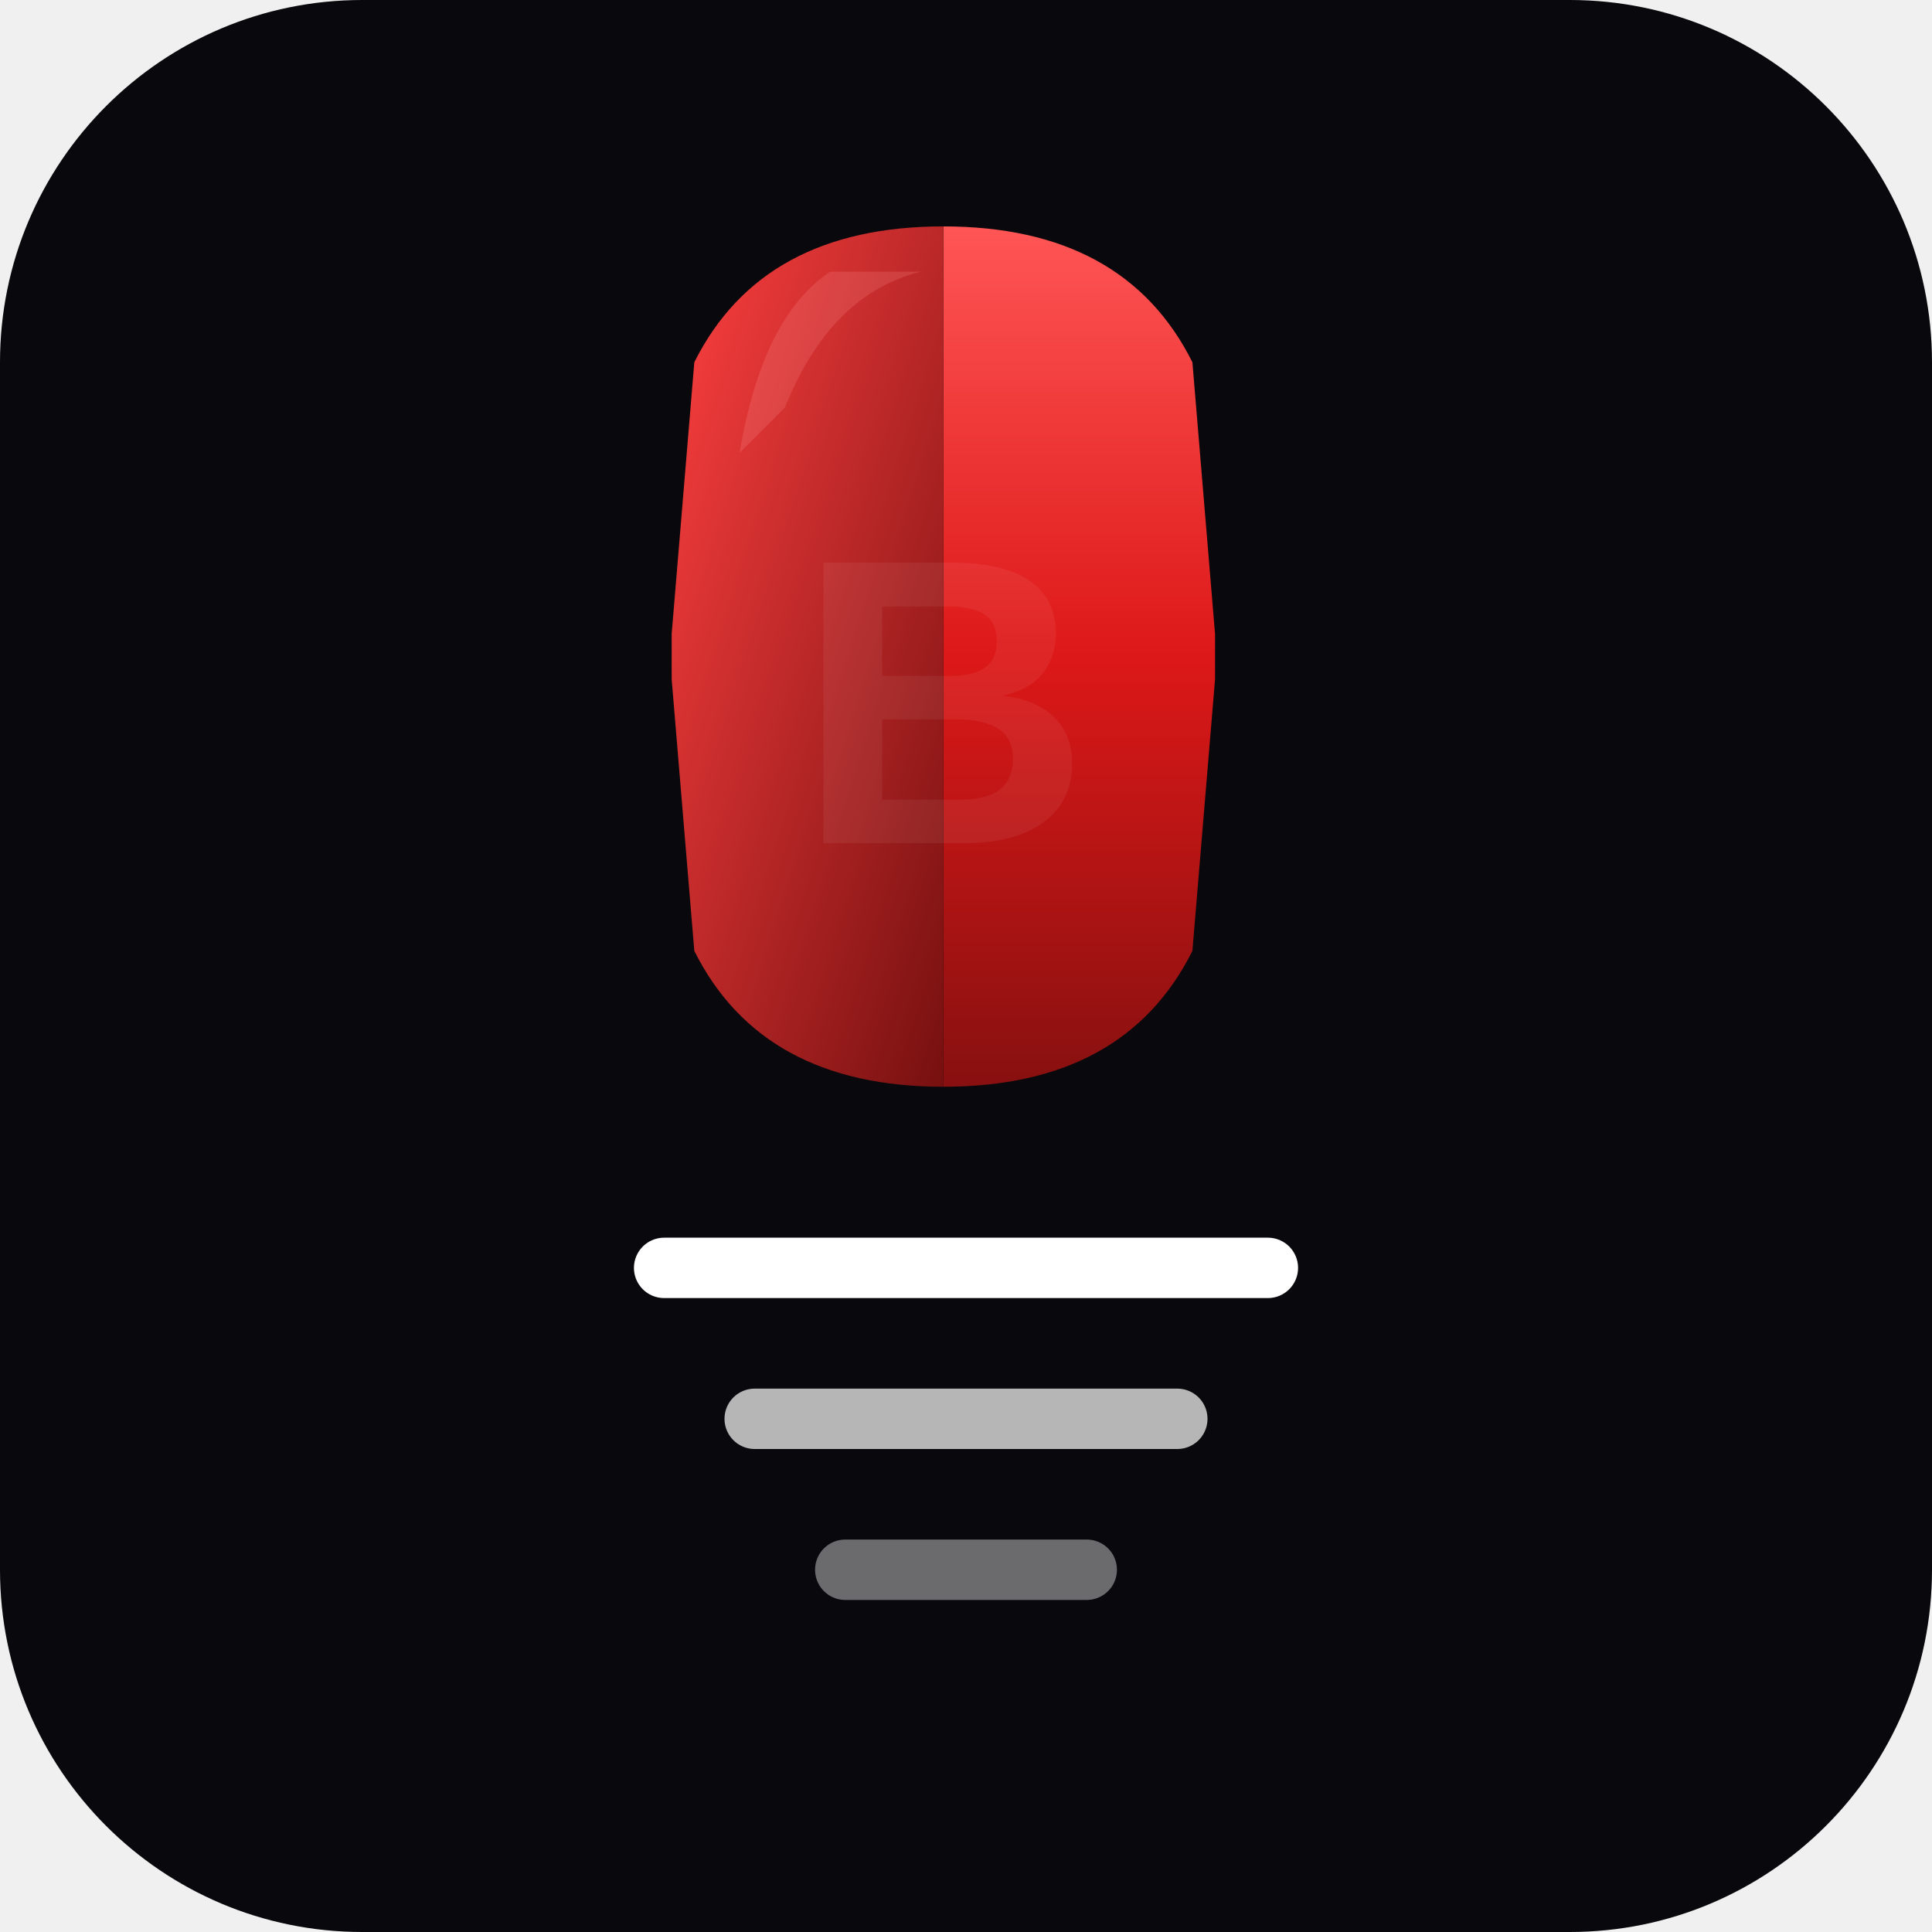
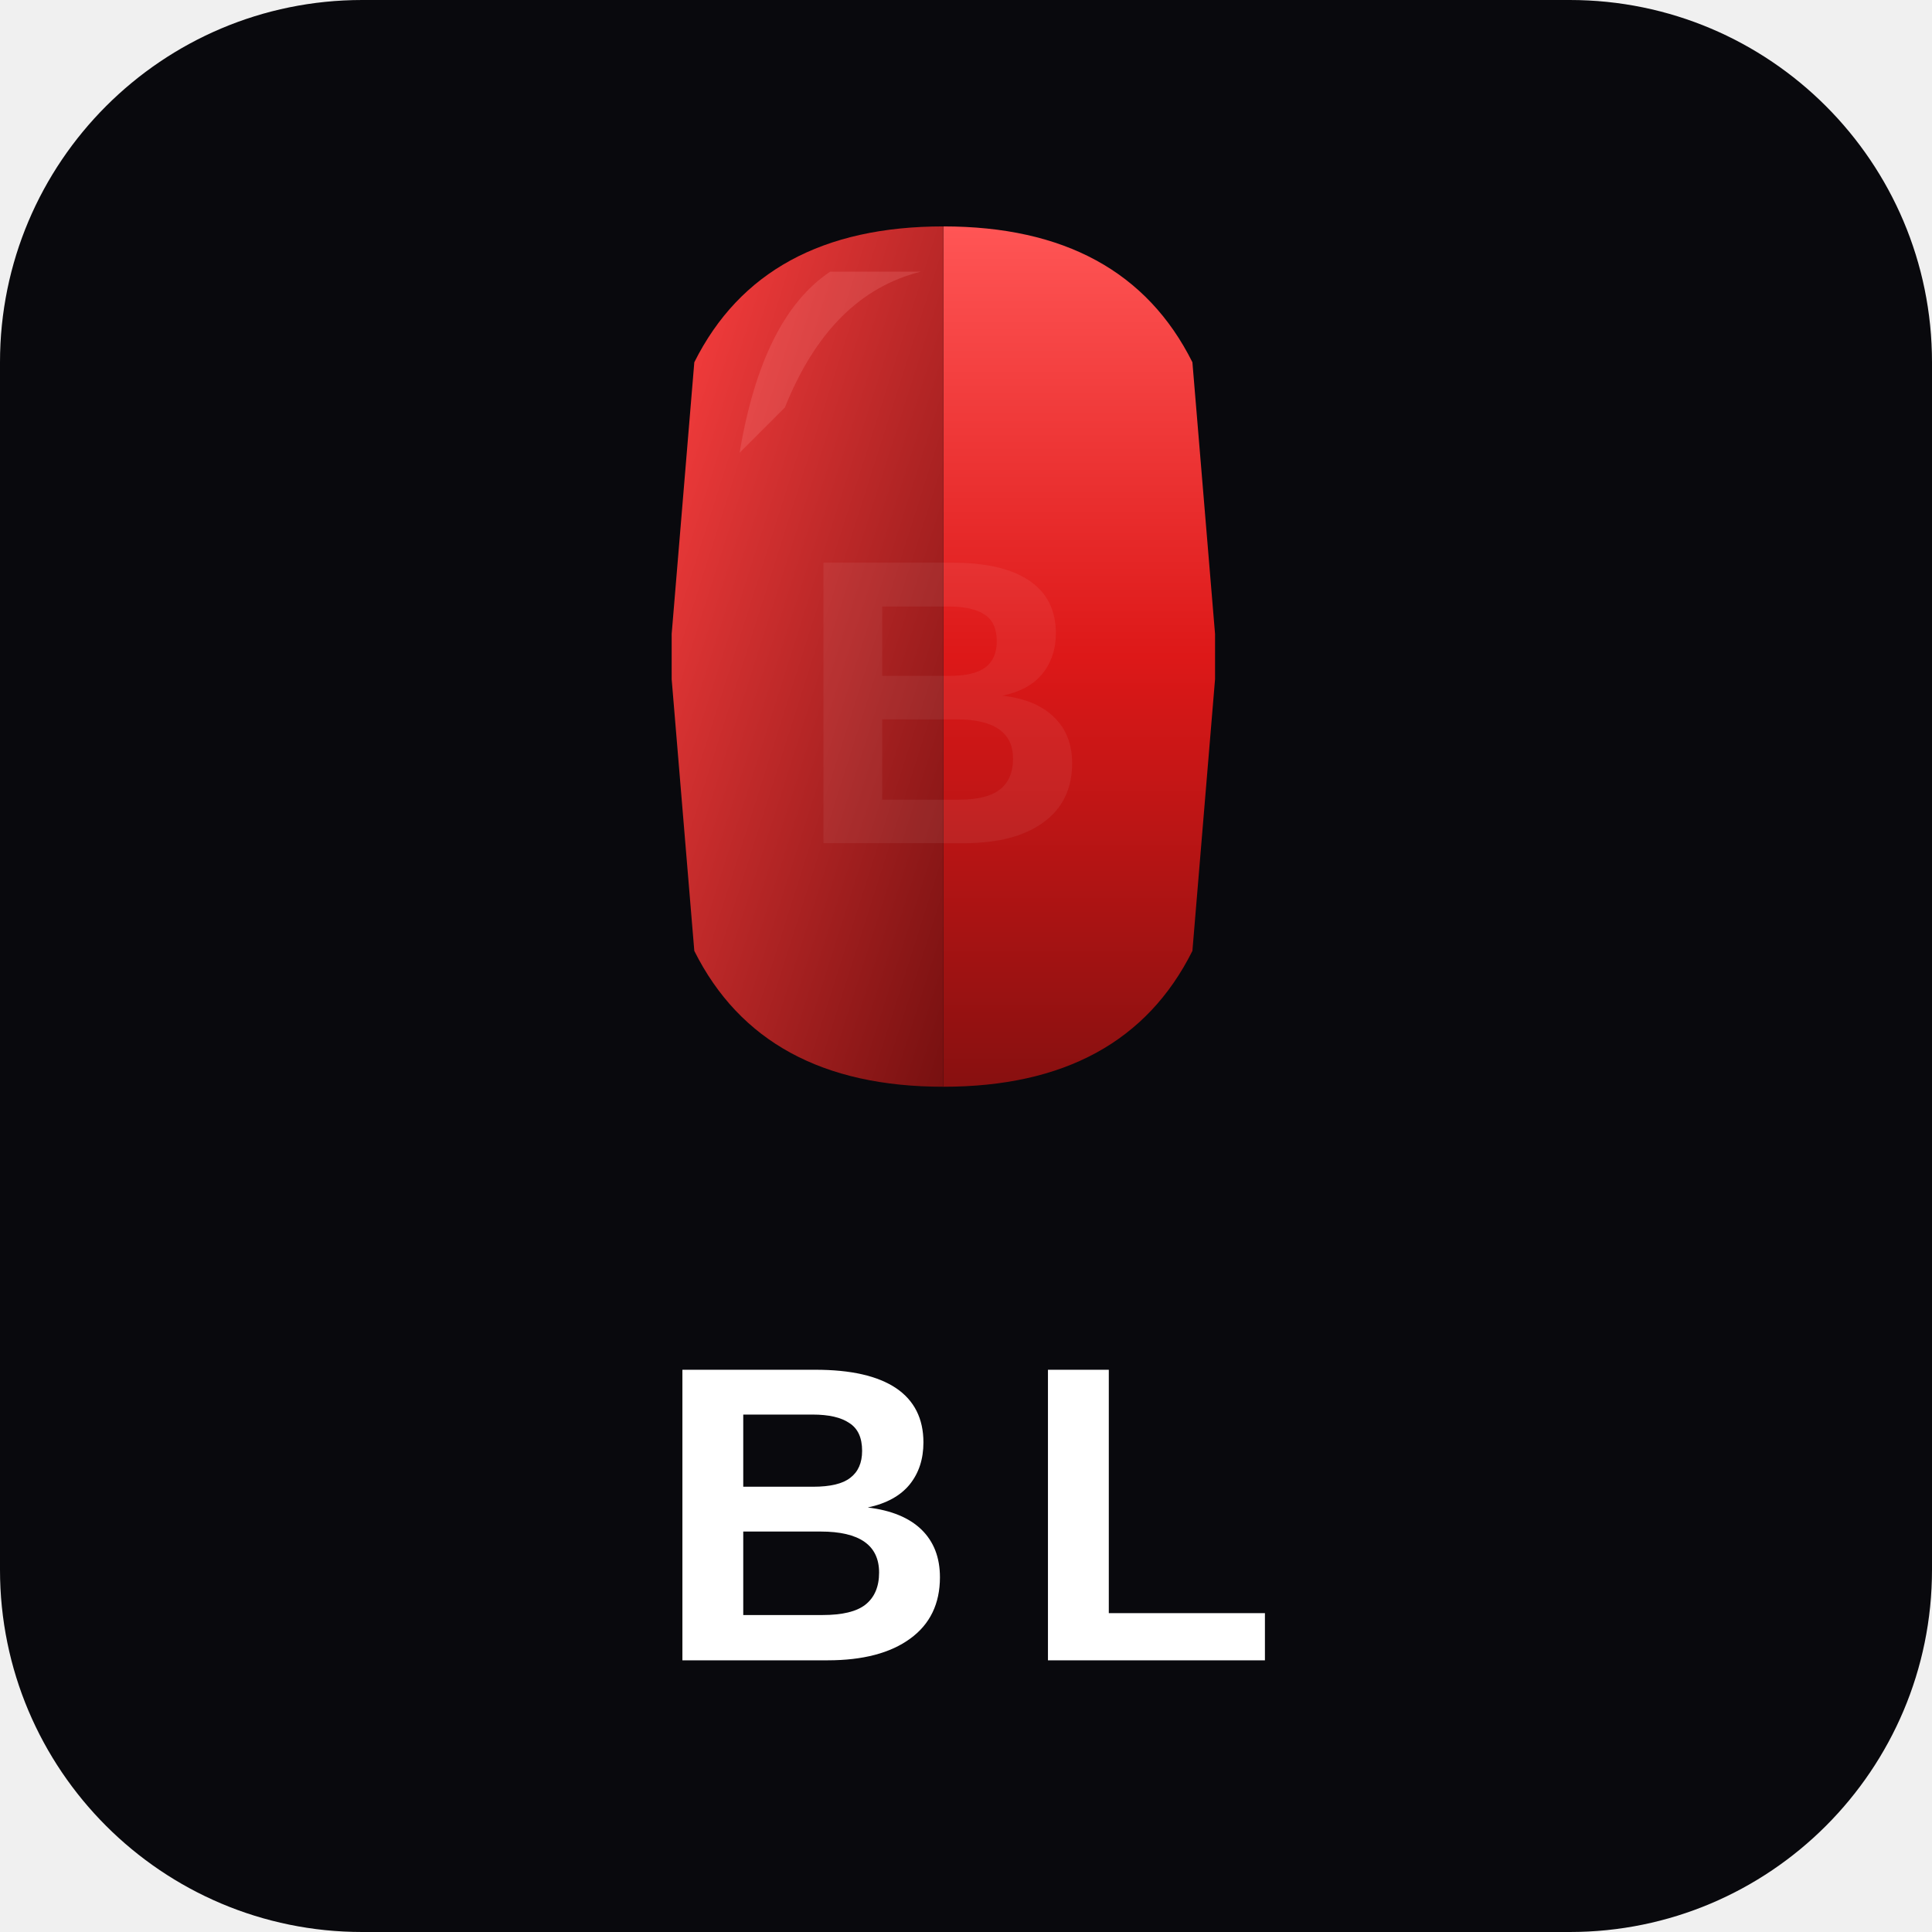
<svg xmlns="http://www.w3.org/2000/svg" viewBox="0 0 64 64">
  <rect width="64" height="64" rx="12" fill="#09090d" />
  <defs>
    <linearGradient id="p1" x1="0" y1="0" x2="0" y2="1">
      <stop offset="0%" stop-color="#ff5555" />
      <stop offset="50%" stop-color="#dd1818" />
      <stop offset="100%" stop-color="#881010" />
    </linearGradient>
    <linearGradient id="p2" x1="0" y1="0" x2="1" y2="1">
      <stop offset="0%" stop-color="#ff4040" />
      <stop offset="100%" stop-color="#771010" />
    </linearGradient>
  </defs>
  <g transform="translate(20,6) scale(0.75)">
    <path d="M15,2 Q23,2 26,8 L27,20 L27,22 L26,34 Q23,40 15,40 L15,2 Z" fill="url(#p1)" />
    <path d="M15,2 Q7,2 4,8 L3,20 L3,22 L4,34 Q7,40 15,40 L15,2 Z" fill="url(#p2)" />
    <path d="M10,4 Q7,6 6,12 L8,10 Q10,5 14,4 Z" fill="#ff999933" />
    <text x="15" y="23" text-anchor="middle" dominant-baseline="central" font-family="Arial Black,Arial,sans-serif" font-weight="900" font-size="18" fill="#ffffff" opacity="0.06">B</text>
  </g>
-   <line x1="22" y1="42" x2="42" y2="42" stroke="#ffffff" stroke-width="2" stroke-linecap="round" />
-   <line x1="25" y1="47" x2="39" y2="47" stroke="#ffffff" stroke-width="2" stroke-linecap="round" opacity="0.7" />
-   <line x1="28" y1="52" x2="36" y2="52" stroke="#ffffff" stroke-width="2" stroke-linecap="round" opacity="0.4" />
+   <text x="32" y="55" text-anchor="middle" font-family="Arial Black,Arial,sans-serif" font-weight="900" font-size="14" letter-spacing="2" fill="#ffffff">BL</text>
</svg>
